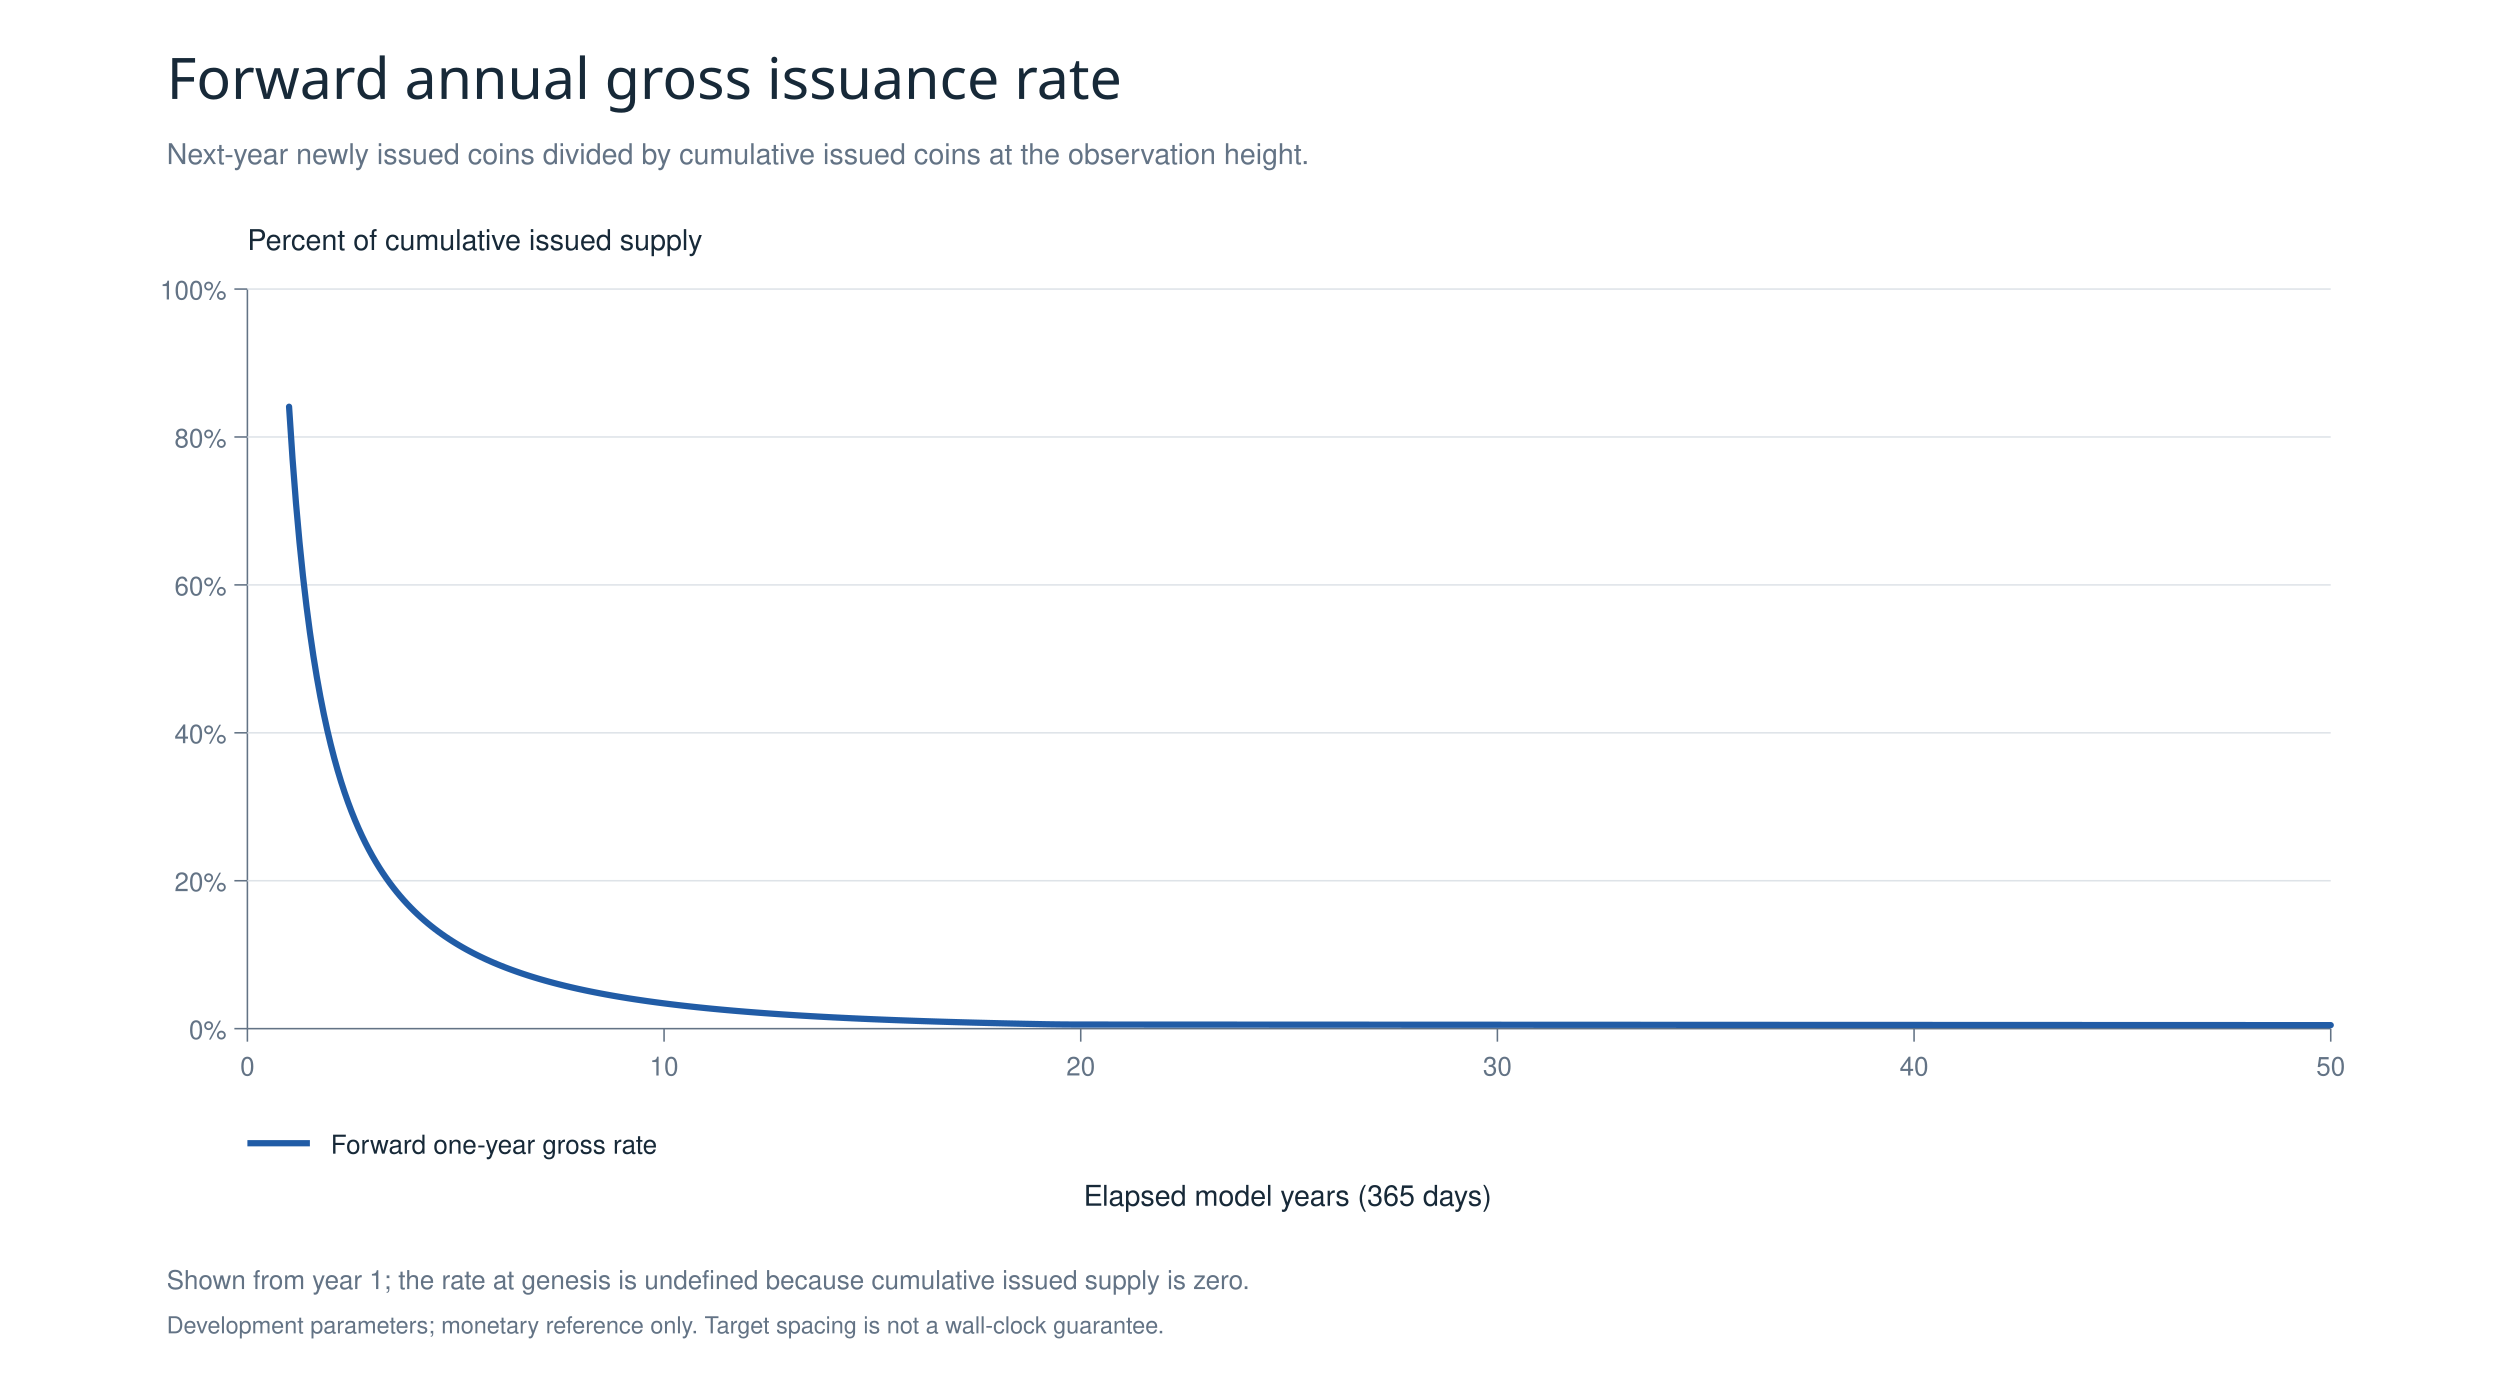
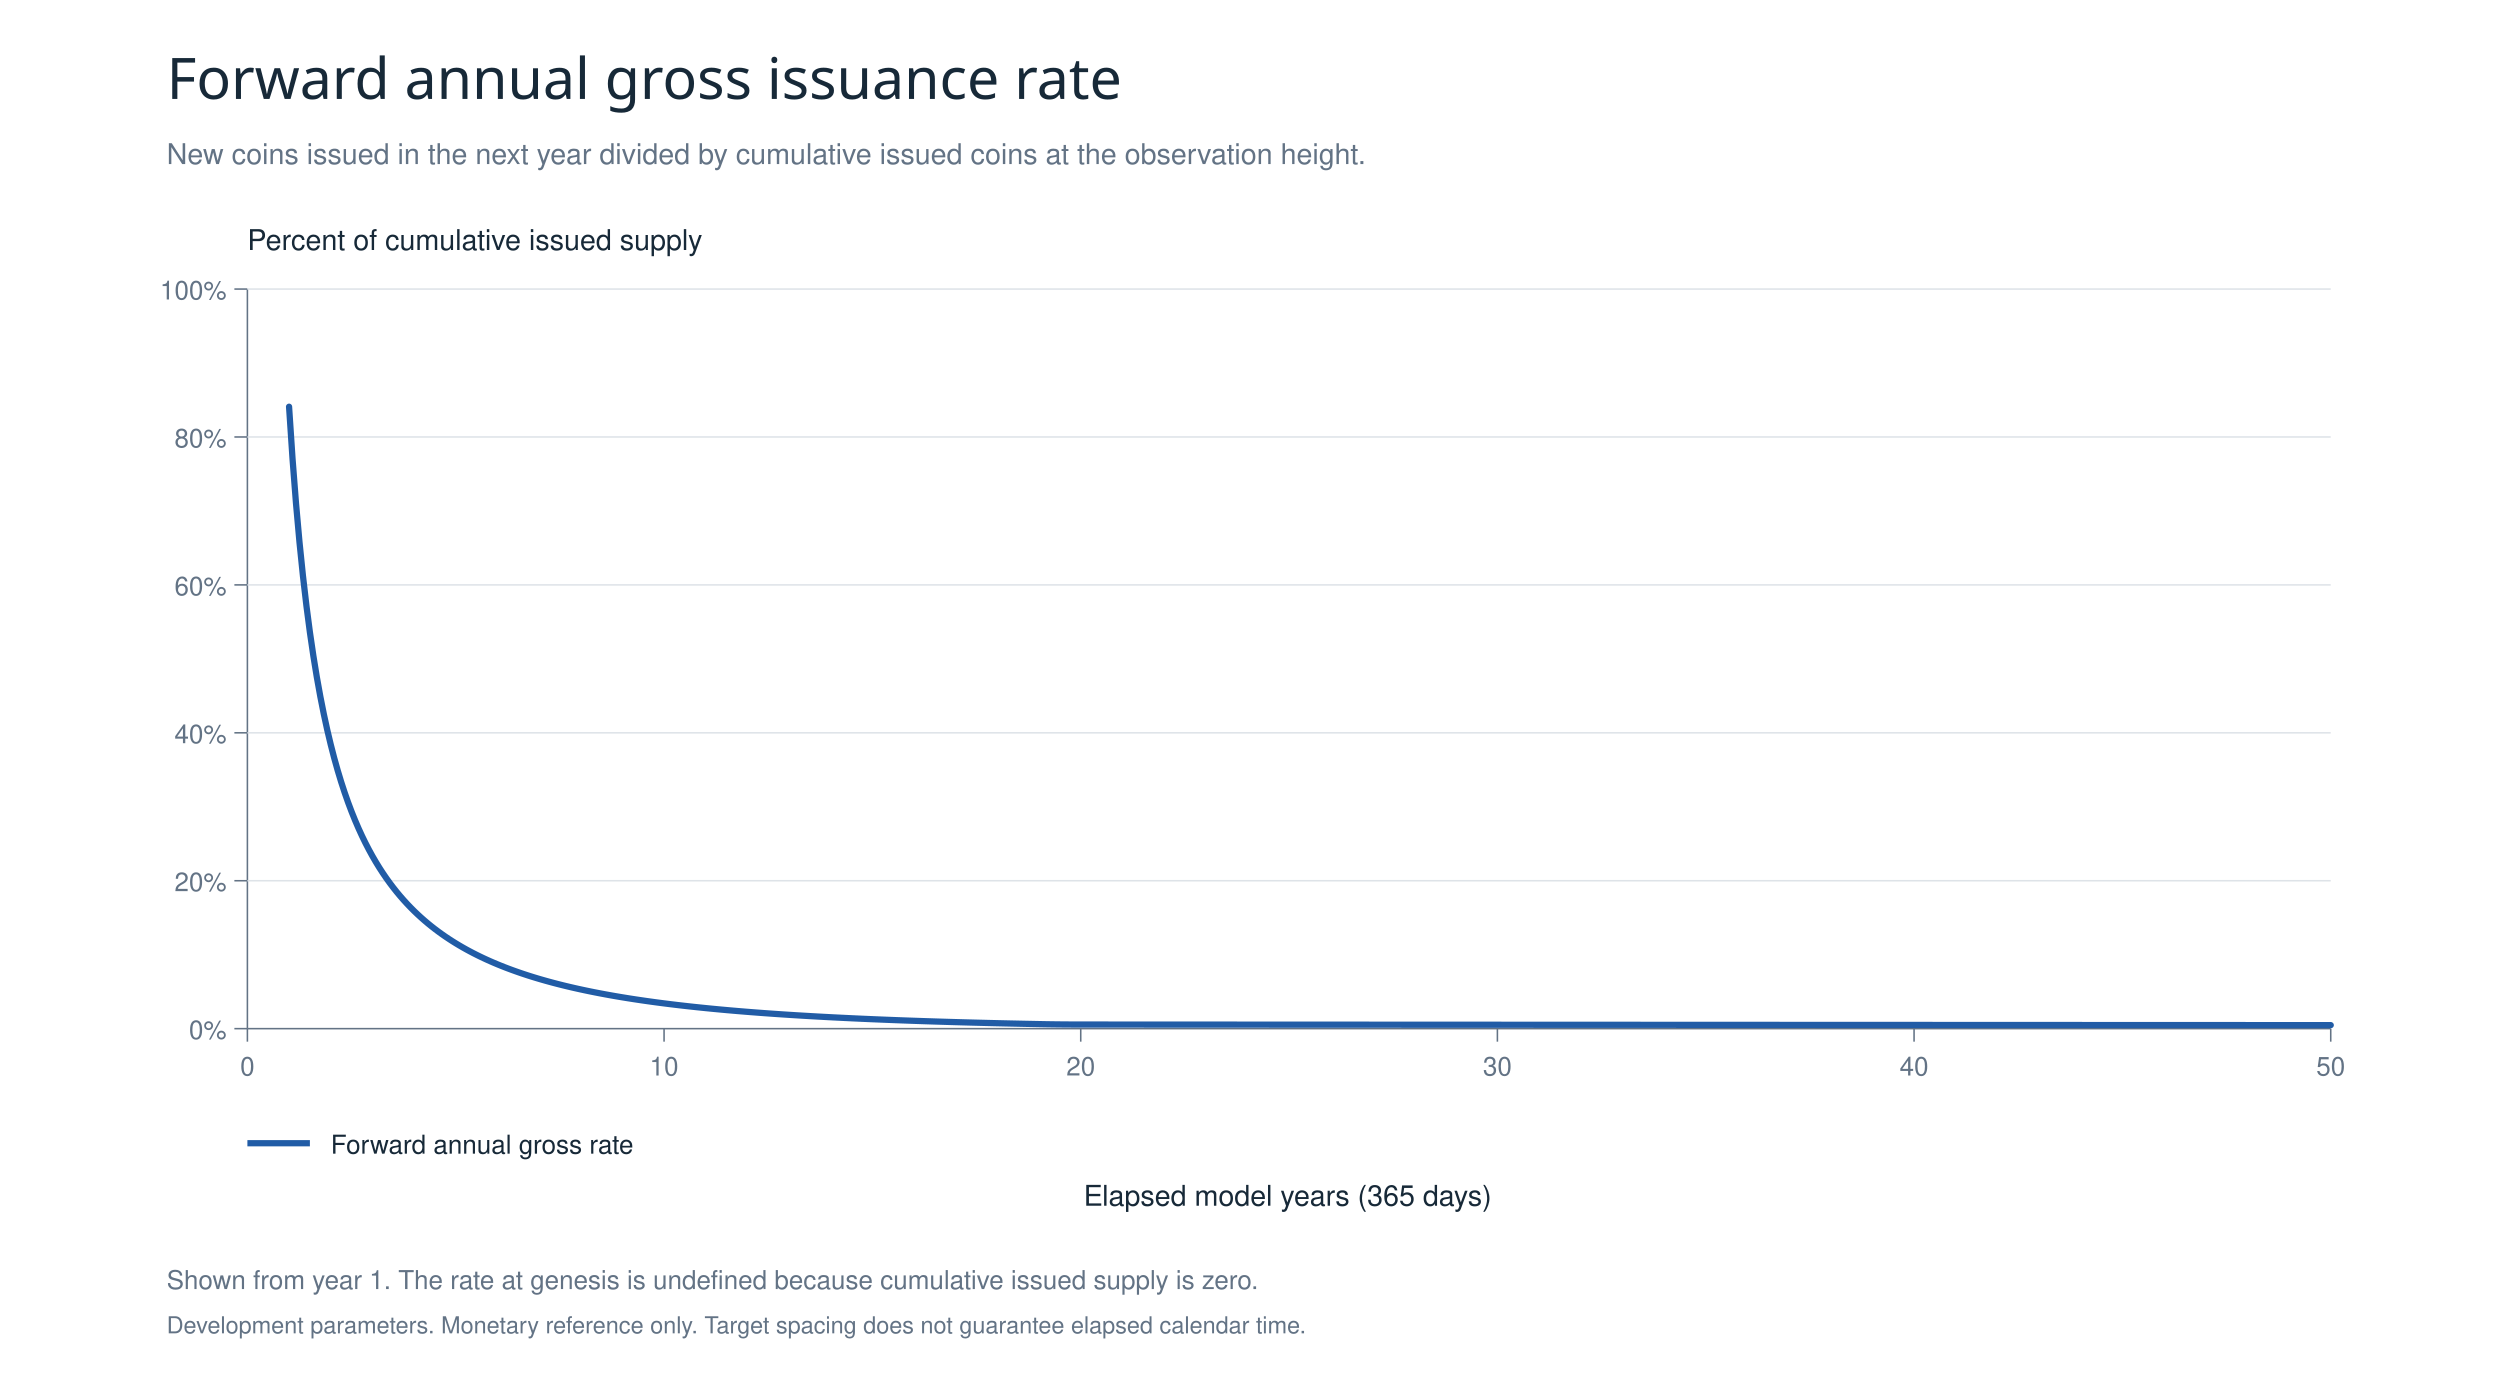
<svg xmlns="http://www.w3.org/2000/svg" width="960" height="530" preserveAspectRatio="xMinYMin meet" viewBox="0 0 960 530" version="1.0" fill-rule="evenodd">
  <clipPath id="clip">
    <rect x="0" y="0" width="960" height="530" />
  </clipPath>
  <g id="group" transform="scale(1,-1) translate(0,-530)" style="clip-path: url(#clip)">
    <g transform="">
      <rect x="0" y="0" width="960" height="530" style="stroke: none; stroke-linecap: butt; stroke-width: 1; fill: rgb(100%,100%,100%); fill-rule: evenodd;" />
      <text x="64" y="492" style="font-family: Helvetica-Bold; font-size: 22px;fill: rgb(9%,16%,22%); stroke:none;" transform="translate(0,984) scale(1,-1)">Forward annual gross issuance rate</text>
-       <text x="64" y="467" style="font-family: Helvetica; font-size: 11px;fill: rgb(39%,45%,52%); stroke:none;" transform="translate(0,934) scale(1,-1)">Next-year newly issued coins divided by cumulative issued coins at the observation height.</text>
+       <text x="64" y="467" style="font-family: Helvetica; font-size: 11px;fill: rgb(39%,45%,52%); stroke:none;" transform="translate(0,934) scale(1,-1)">New coins issued in the next year divided by cumulative issued coins at the observation height.</text>
      <g transform="">
        <g transform="">
          <g transform="">
            <path d="M 95,135 L 895,135 Z" style="stroke: rgb(39%,45%,52%); stroke-linecap: butt; stroke-width: 0.6;" />
          </g>
          <g transform="">
            <path d="M 95,135 L 95,130 Z" style="stroke: rgb(39%,45%,52%); stroke-linecap: butt; stroke-width: 0.6;" />
            <path d="M 255,135 L 255,130 Z" style="stroke: rgb(39%,45%,52%); stroke-linecap: butt; stroke-width: 0.6;" />
            <path d="M 415,135 L 415,130 Z" style="stroke: rgb(39%,45%,52%); stroke-linecap: butt; stroke-width: 0.6;" />
            <path d="M 575,135 L 575,130 Z" style="stroke: rgb(39%,45%,52%); stroke-linecap: butt; stroke-width: 0.6;" />
            <path d="M 735,135 L 735,130 Z" style="stroke: rgb(39%,45%,52%); stroke-linecap: butt; stroke-width: 0.6;" />
            <path d="M 895,135 L 895,130 Z" style="stroke: rgb(39%,45%,52%); stroke-linecap: butt; stroke-width: 0.6;" />
          </g>
          <g transform="">
            <g transform=" matrix(1,0,0,1,95,127)">
              <text x="-2.78" y="-10.0" style="font-family: Helvetica; font-size: 10px;fill: rgb(39%,45%,52%); stroke:none;" transform="translate(0,-20) scale(1,-1)">0</text>
            </g>
            <g transform=" matrix(1,0,0,1,255,127)">
              <text x="-5.56" y="-10.0" style="font-family: Helvetica; font-size: 10px;fill: rgb(39%,45%,52%); stroke:none;" transform="translate(0,-20) scale(1,-1)">10</text>
            </g>
            <g transform=" matrix(1,0,0,1,415,127)">
              <text x="-5.56" y="-10.0" style="font-family: Helvetica; font-size: 10px;fill: rgb(39%,45%,52%); stroke:none;" transform="translate(0,-20) scale(1,-1)">20</text>
            </g>
            <g transform=" matrix(1,0,0,1,575,127)">
              <text x="-5.56" y="-10.0" style="font-family: Helvetica; font-size: 10px;fill: rgb(39%,45%,52%); stroke:none;" transform="translate(0,-20) scale(1,-1)">30</text>
            </g>
            <g transform=" matrix(1,0,0,1,735,127)">
              <text x="-5.56" y="-10.0" style="font-family: Helvetica; font-size: 10px;fill: rgb(39%,45%,52%); stroke:none;" transform="translate(0,-20) scale(1,-1)">40</text>
            </g>
            <g transform=" matrix(1,0,0,1,895,127)">
              <text x="-5.56" y="-10.0" style="font-family: Helvetica; font-size: 10px;fill: rgb(39%,45%,52%); stroke:none;" transform="translate(0,-20) scale(1,-1)">50</text>
            </g>
          </g>
        </g>
        <g transform="">
          <g transform="">
            <path d="M 95,135 L 95,419 Z" style="stroke: rgb(39%,45%,52%); stroke-linecap: butt; stroke-width: 0.6;" />
          </g>
          <g transform="">
            <path d="M 95,135 L 90,135 Z" style="stroke: rgb(39%,45%,52%); stroke-linecap: butt; stroke-width: 0.6;" />
            <path d="M 95,191.8 L 90,191.8 Z" style="stroke: rgb(39%,45%,52%); stroke-linecap: butt; stroke-width: 0.6;" />
            <path d="M 95,248.6 L 90,248.6 Z" style="stroke: rgb(39%,45%,52%); stroke-linecap: butt; stroke-width: 0.6;" />
            <path d="M 95,305.4 L 90,305.4 Z" style="stroke: rgb(39%,45%,52%); stroke-linecap: butt; stroke-width: 0.6;" />
            <path d="M 95,362.2 L 90,362.2 Z" style="stroke: rgb(39%,45%,52%); stroke-linecap: butt; stroke-width: 0.6;" />
            <path d="M 95,419 L 90,419 Z" style="stroke: rgb(39%,45%,52%); stroke-linecap: butt; stroke-width: 0.6;" />
          </g>
          <g transform="">
            <g transform=" matrix(1,0,0,1,87,135)">
              <text x="-14.45" y="-4.0" style="font-family: Helvetica; font-size: 10px;fill: rgb(39%,45%,52%); stroke:none;" transform="translate(0,-8) scale(1,-1)">0%</text>
            </g>
            <g transform=" matrix(1,0,0,1,87,191.8)">
              <text x="-20.01" y="-4.0" style="font-family: Helvetica; font-size: 10px;fill: rgb(39%,45%,52%); stroke:none;" transform="translate(0,-8) scale(1,-1)">20%</text>
            </g>
            <g transform=" matrix(1,0,0,1,87,248.6)">
              <text x="-20.01" y="-4.0" style="font-family: Helvetica; font-size: 10px;fill: rgb(39%,45%,52%); stroke:none;" transform="translate(0,-8) scale(1,-1)">40%</text>
            </g>
            <g transform=" matrix(1,0,0,1,87,305.4)">
              <text x="-20.01" y="-4.0" style="font-family: Helvetica; font-size: 10px;fill: rgb(39%,45%,52%); stroke:none;" transform="translate(0,-8) scale(1,-1)">60%</text>
            </g>
            <g transform=" matrix(1,0,0,1,87,362.2)">
              <text x="-20.01" y="-4.0" style="font-family: Helvetica; font-size: 10px;fill: rgb(39%,45%,52%); stroke:none;" transform="translate(0,-8) scale(1,-1)">80%</text>
            </g>
            <g transform=" matrix(1,0,0,1,87,419)">
              <text x="-25.57" y="-4.0" style="font-family: Helvetica; font-size: 10px;fill: rgb(39%,45%,52%); stroke:none;" transform="translate(0,-8) scale(1,-1)">100%</text>
            </g>
          </g>
        </g>
        <path d="M 95,191.8 L 895,191.8 Z" style="stroke: rgb(87%,89%,91%); stroke-linecap: butt; stroke-width: 0.6;" />
        <path d="M 95,248.6 L 895,248.6 Z" style="stroke: rgb(87%,89%,91%); stroke-linecap: butt; stroke-width: 0.6;" />
        <path d="M 95,305.4 L 895,305.4 Z" style="stroke: rgb(87%,89%,91%); stroke-linecap: butt; stroke-width: 0.6;" />
        <path d="M 95,362.2 L 895,362.2 Z" style="stroke: rgb(87%,89%,91%); stroke-linecap: butt; stroke-width: 0.6;" />
        <path d="M 95,419 L 895,419 Z" style="stroke: rgb(87%,89%,91%); stroke-linecap: butt; stroke-width: 0.6;" />
        <g transform="">
          <polyline points="111 373.815, 112.333 353.811, 113.667 336.672, 115 321.826, 116.333 308.843, 117.667 297.393, 119 287.222, 120.333 278.127, 121.667 269.946, 123 262.55, 124.333 255.832, 125.667 249.702, 127 244.087, 128.333 238.926, 129.667 234.166, 131 229.763, 132.333 225.678, 133.667 221.878, 135 218.335, 136.333 215.025, 137.667 211.924, 139 209.015, 140.333 206.28, 141.667 203.704, 143 201.274, 144.333 198.979, 145.667 196.807, 147 194.749, 148.333 192.797, 149.667 190.942, 151 189.179, 152.333 187.499, 153.667 185.899, 155 184.372, 156.333 182.913, 157.667 181.519, 159 180.185, 160.333 178.908, 161.667 177.684, 163 176.51, 164.333 175.383, 165.667 174.3, 167 173.26, 168.333 172.259, 169.667 171.296, 171 170.368, 172.333 169.474, 173.667 168.612, 175 167.781, 176.333 166.978, 177.667 166.203, 179 165.454, 180.333 164.73, 181.667 164.03, 183 163.353, 184.333 162.697, 185.667 162.062, 187 161.447, 188.333 160.851, 189.667 160.273, 191 159.713, 192.333 159.169, 193.667 158.641, 195 158.129, 196.333 157.631, 197.667 157.148, 199 156.678, 200.333 156.221, 201.667 155.777, 203 155.345, 204.333 154.924, 205.667 154.516, 207 154.117, 208.333 153.73, 209.667 153.352, 211 152.984, 212.333 152.626, 213.667 152.276, 215 151.936, 216.333 151.604, 217.667 151.28, 219 150.964, 220.333 150.656, 221.667 150.355, 223 150.062, 224.333 149.775, 225.667 149.495, 227 149.222, 228.333 148.955, 229.667 148.695, 231 148.44, 232.333 148.191, 233.667 147.948, 235 147.71, 236.333 147.477, 237.667 147.25, 239 147.028, 240.333 146.81, 241.667 146.597, 243 146.389, 244.333 146.185, 245.667 145.986, 247 145.791, 248.333 145.6, 249.667 145.413, 251 145.23, 252.333 145.051, 253.667 144.875, 255 144.703, 256.333 144.535, 257.667 144.369, 259 144.208, 260.333 144.049, 261.667 143.894, 263 143.742, 264.333 143.593, 265.667 143.446, 267 143.303, 268.333 143.163, 269.667 143.025, 271 142.89, 272.333 142.757, 273.667 142.627, 275 142.5, 276.333 142.375, 277.667 142.252, 279 142.131, 280.333 142.013, 281.667 141.898, 283 141.784, 284.333 141.672, 285.667 141.563, 287 141.455, 288.333 141.35, 289.667 141.246, 291 141.144, 292.333 141.044, 293.667 140.946, 295 140.85, 296.333 140.755, 297.667 140.662, 299 140.571, 300.333 140.482, 301.667 140.394, 303 140.307, 304.333 140.222, 305.667 140.139, 307 140.057, 308.333 139.977, 309.667 139.898, 311 139.82, 312.333 139.744, 313.667 139.668, 315 139.595, 316.333 139.522, 317.667 139.451, 319 139.381, 320.333 139.312, 321.667 139.245, 323 139.178, 324.333 139.113, 325.667 139.049, 327 138.985, 328.333 138.923, 329.667 138.862, 331 138.802, 332.333 138.743, 333.667 138.685, 335 138.628, 336.333 138.572, 337.667 138.517, 339 138.463, 340.333 138.409, 341.667 138.357, 343 138.305, 344.333 138.254, 345.667 138.204, 347 138.155, 348.333 138.107, 349.667 138.059, 351 138.012, 352.333 137.966, 353.667 137.921, 355 137.876, 356.333 137.833, 357.667 137.79, 359 137.747, 360.333 137.705, 361.667 137.664, 363 137.624, 364.333 137.584, 365.667 137.545, 367 137.506, 368.333 137.469, 369.667 137.431, 371 137.395, 372.333 137.358, 373.667 137.323, 375 137.288, 376.333 137.254, 377.667 137.22, 379 137.186, 380.333 137.153, 381.667 137.121, 383 137.089, 384.333 137.058, 385.667 137.027, 387 136.997, 388.333 136.967, 389.667 136.938, 391 136.909, 392.333 136.88, 393.667 136.852, 395 136.824, 396.333 136.797, 397.667 136.77, 399 136.744, 400.333 136.718, 401.667 136.694, 403 136.673, 404.333 136.654, 405.667 136.637, 407 136.622, 408.333 136.609, 409.667 136.599, 411 136.59, 412.333 136.583, 413.667 136.579, 415 136.576, 416.333 136.575, 417.667 136.575, 419 136.574, 420.333 136.573, 421.667 136.572, 423 136.572, 424.333 136.571, 425.667 136.57, 427 136.57, 428.333 136.569, 429.667 136.568, 431 136.567, 432.333 136.567, 433.667 136.566, 435 136.565, 436.333 136.565, 437.667 136.564, 439 136.563, 440.333 136.562, 441.667 136.562, 443 136.561, 444.333 136.56, 445.667 136.56, 447 136.559, 448.333 136.558, 449.667 136.557, 451 136.557, 452.333 136.556, 453.667 136.555, 455 136.555, 456.333 136.554, 457.667 136.553, 459 136.552, 460.333 136.552, 461.667 136.551, 463 136.55, 464.333 136.55, 465.667 136.549, 467 136.548, 468.333 136.548, 469.667 136.547, 471 136.546, 472.333 136.545, 473.667 136.545, 475 136.544, 476.333 136.543, 477.667 136.543, 479 136.542, 480.333 136.541, 481.667 136.541, 483 136.54, 484.333 136.539, 485.667 136.538, 487 136.538, 488.333 136.537, 489.667 136.536, 491 136.536, 492.333 136.535, 493.667 136.534, 495 136.534, 496.333 136.533, 497.667 136.532, 499 136.531, 500.333 136.531, 501.667 136.53, 503 136.529, 504.333 136.529, 505.667 136.528, 507 136.527, 508.333 136.527, 509.667 136.526, 511 136.525, 512.333 136.525, 513.667 136.524, 515 136.523, 516.333 136.523, 517.667 136.522, 519 136.521, 520.333 136.521, 521.667 136.52, 523 136.519, 524.333 136.518, 525.667 136.518, 527 136.517, 528.333 136.517, 529.667 136.516, 531 136.515, 532.333 136.514, 533.667 136.514, 535 136.513, 536.333 136.512, 537.667 136.512, 539 136.511, 540.333 136.511, 541.667 136.51, 543 136.509, 544.333 136.508, 545.667 136.508, 547 136.507, 548.333 136.506, 549.667 136.506, 551 136.505, 552.333 136.505, 553.667 136.504, 555 136.503, 556.333 136.502, 557.667 136.502, 559 136.501, 560.333 136.5, 561.667 136.5, 563 136.499, 564.333 136.499, 565.667 136.498, 567 136.497, 568.333 136.496, 569.667 136.496, 571 136.495, 572.333 136.495, 573.667 136.494, 575 136.493, 576.333 136.493, 577.667 136.492, 579 136.491, 580.333 136.491, 581.667 136.49, 583 136.489, 584.333 136.489, 585.667 136.488, 587 136.487, 588.333 136.487, 589.667 136.486, 591 136.485, 592.333 136.485, 593.667 136.484, 595 136.483, 596.333 136.483, 597.667 136.482, 599 136.482, 600.333 136.481, 601.667 136.48, 603 136.48, 604.333 136.479, 605.667 136.478, 607 136.478, 608.333 136.477, 609.667 136.476, 611 136.476, 612.333 136.475, 613.667 136.475, 615 136.474, 616.333 136.473, 617.667 136.473, 619 136.472, 620.333 136.471, 621.667 136.471, 623 136.47, 624.333 136.469, 625.667 136.469, 627 136.468, 628.333 136.468, 629.667 136.467, 631 136.466, 632.333 136.466, 633.667 136.465, 635 136.464, 636.333 136.464, 637.667 136.463, 639 136.463, 640.333 136.462, 641.667 136.461, 643 136.461, 644.333 136.46, 645.667 136.459, 647 136.459, 648.333 136.458, 649.667 136.458, 651 136.457, 652.333 136.456, 653.667 136.456, 655 136.455, 656.333 136.454, 657.667 136.454, 659 136.453, 660.333 136.452, 661.667 136.452, 663 136.451, 664.333 136.451, 665.667 136.45, 667 136.449, 668.333 136.449, 669.667 136.448, 671 136.448, 672.333 136.447, 673.667 136.446, 675 136.446, 676.333 136.445, 677.667 136.445, 679 136.444, 680.333 136.443, 681.667 136.443, 683 136.442, 684.333 136.441, 685.667 136.441, 687 136.44, 688.333 136.44, 689.667 136.439, 691 136.438, 692.333 136.438, 693.667 136.437, 695 136.437, 696.333 136.436, 697.667 136.435, 699 136.435, 700.333 136.434, 701.667 136.434, 703 136.433, 704.333 136.432, 705.667 136.432, 707 136.431, 708.333 136.431, 709.667 136.43, 711 136.429, 712.333 136.429, 713.667 136.428, 715 136.428, 716.333 136.427, 717.667 136.426, 719 136.426, 720.333 136.425, 721.667 136.425, 723 136.424, 724.333 136.423, 725.667 136.423, 727 136.422, 728.333 136.422, 729.667 136.421, 731 136.42, 732.333 136.42, 733.667 136.419, 735 136.419, 736.333 136.418, 737.667 136.417, 739 136.417, 740.333 136.416, 741.667 136.416, 743 136.415, 744.333 136.415, 745.667 136.414, 747 136.413, 748.333 136.413, 749.667 136.412, 751 136.412, 752.333 136.411, 753.667 136.41, 755 136.41, 756.333 136.409, 757.667 136.409, 759 136.408, 760.333 136.407, 761.667 136.407, 763 136.406, 764.333 136.406, 765.667 136.405, 767 136.405, 768.333 136.404, 769.667 136.404, 771 136.403, 772.333 136.402, 773.667 136.402, 775 136.401, 776.333 136.401, 777.667 136.4, 779 136.399, 780.333 136.399, 781.667 136.398, 783 136.398, 784.333 136.397, 785.667 136.397, 787 136.396, 788.333 136.395, 789.667 136.395, 791 136.394, 792.333 136.394, 793.667 136.393, 795 136.393, 796.333 136.392, 797.667 136.391, 799 136.391, 800.333 136.39, 801.667 136.39, 803 136.389, 804.333 136.389, 805.667 136.388, 807 136.387, 808.333 136.387, 809.667 136.386, 811 136.386, 812.333 136.385, 813.667 136.385, 815 136.384, 816.333 136.383, 817.667 136.383, 819 136.382, 820.333 136.382, 821.667 136.381, 823 136.381, 824.333 136.38, 825.667 136.38, 827 136.379, 828.333 136.379, 829.667 136.378, 831 136.377, 832.333 136.377, 833.667 136.376, 835 136.376, 836.333 136.375, 837.667 136.375, 839 136.374, 840.333 136.374, 841.667 136.373, 843 136.372, 844.333 136.372, 845.667 136.371, 847 136.371, 848.333 136.37, 849.667 136.37, 851 136.369, 852.333 136.369, 853.667 136.368, 855 136.367, 856.333 136.367, 857.667 136.366, 859 136.366, 860.333 136.365, 861.667 136.365, 863 136.364, 864.333 136.364, 865.667 136.363, 867 136.363, 868.333 136.362, 869.667 136.361, 871 136.361, 872.333 136.36, 873.667 136.36, 875 136.359, 876.333 136.359, 877.667 136.358, 879 136.358, 880.333 136.357, 881.667 136.357, 883 136.356, 884.333 136.356, 885.667 136.355, 887 136.354, 888.333 136.354, 889.667 136.353, 891 136.353, 892.333 136.352, 893.667 136.352, 895 136.351" style="stroke: rgb(13%,36%,65%); stroke-linecap: round; stroke-width: 2.4; fill: None; fill-rule: evenodd;" />
        </g>
      </g>
      <text x="416.135" y="67" style="font-family: Helvetica; font-size: 11px;fill: rgb(9%,16%,22%); stroke:none;" transform="translate(0,134) scale(1,-1)">Elapsed model years (365 days)</text>
      <text x="95" y="434" style="font-family: Helvetica; font-size: 11px;fill: rgb(9%,16%,22%); stroke:none;" transform="translate(0,868) scale(1,-1)">Percent of cumulative issued supply</text>
      <path d="M 95,91 L 119,91 Z" style="stroke: rgb(13%,36%,65%); stroke-linecap: butt; stroke-width: 2.4;" />
-       <text x="127" y="87" style="font-family: Helvetica; font-size: 10px;fill: rgb(9%,16%,22%); stroke:none;" transform="translate(0,174) scale(1,-1)">Forward one-year gross rate</text>
-       <text x="64" y="35" style="font-family: Helvetica; font-size: 10px;fill: rgb(39%,45%,52%); stroke:none;" transform="translate(0,70) scale(1,-1)">Shown from year 1; the rate at genesis is undefined because cumulative issued supply is zero.</text>
-       <text x="64" y="18" style="font-family: Helvetica; font-size: 9px;fill: rgb(39%,45%,52%); stroke:none;" transform="translate(0,36) scale(1,-1)">Development parameters; monetary reference only. Target spacing is not a wall-clock guarantee.</text>
+       <text x="127" y="87" style="font-family: Helvetica; font-size: 10px;fill: rgb(9%,16%,22%); stroke:none;" transform="translate(0,174) scale(1,-1)">Forward annual gross rate</text>
+       <text x="64" y="35" style="font-family: Helvetica; font-size: 10px;fill: rgb(39%,45%,52%); stroke:none;" transform="translate(0,70) scale(1,-1)">Shown from year 1. The rate at genesis is undefined because cumulative issued supply is zero.</text>
+       <text x="64" y="18" style="font-family: Helvetica; font-size: 9px;fill: rgb(39%,45%,52%); stroke:none;" transform="translate(0,36) scale(1,-1)">Development parameters. Monetary reference only. Target spacing does not guarantee elapsed calendar time.</text>
    </g>
  </g>
</svg>
